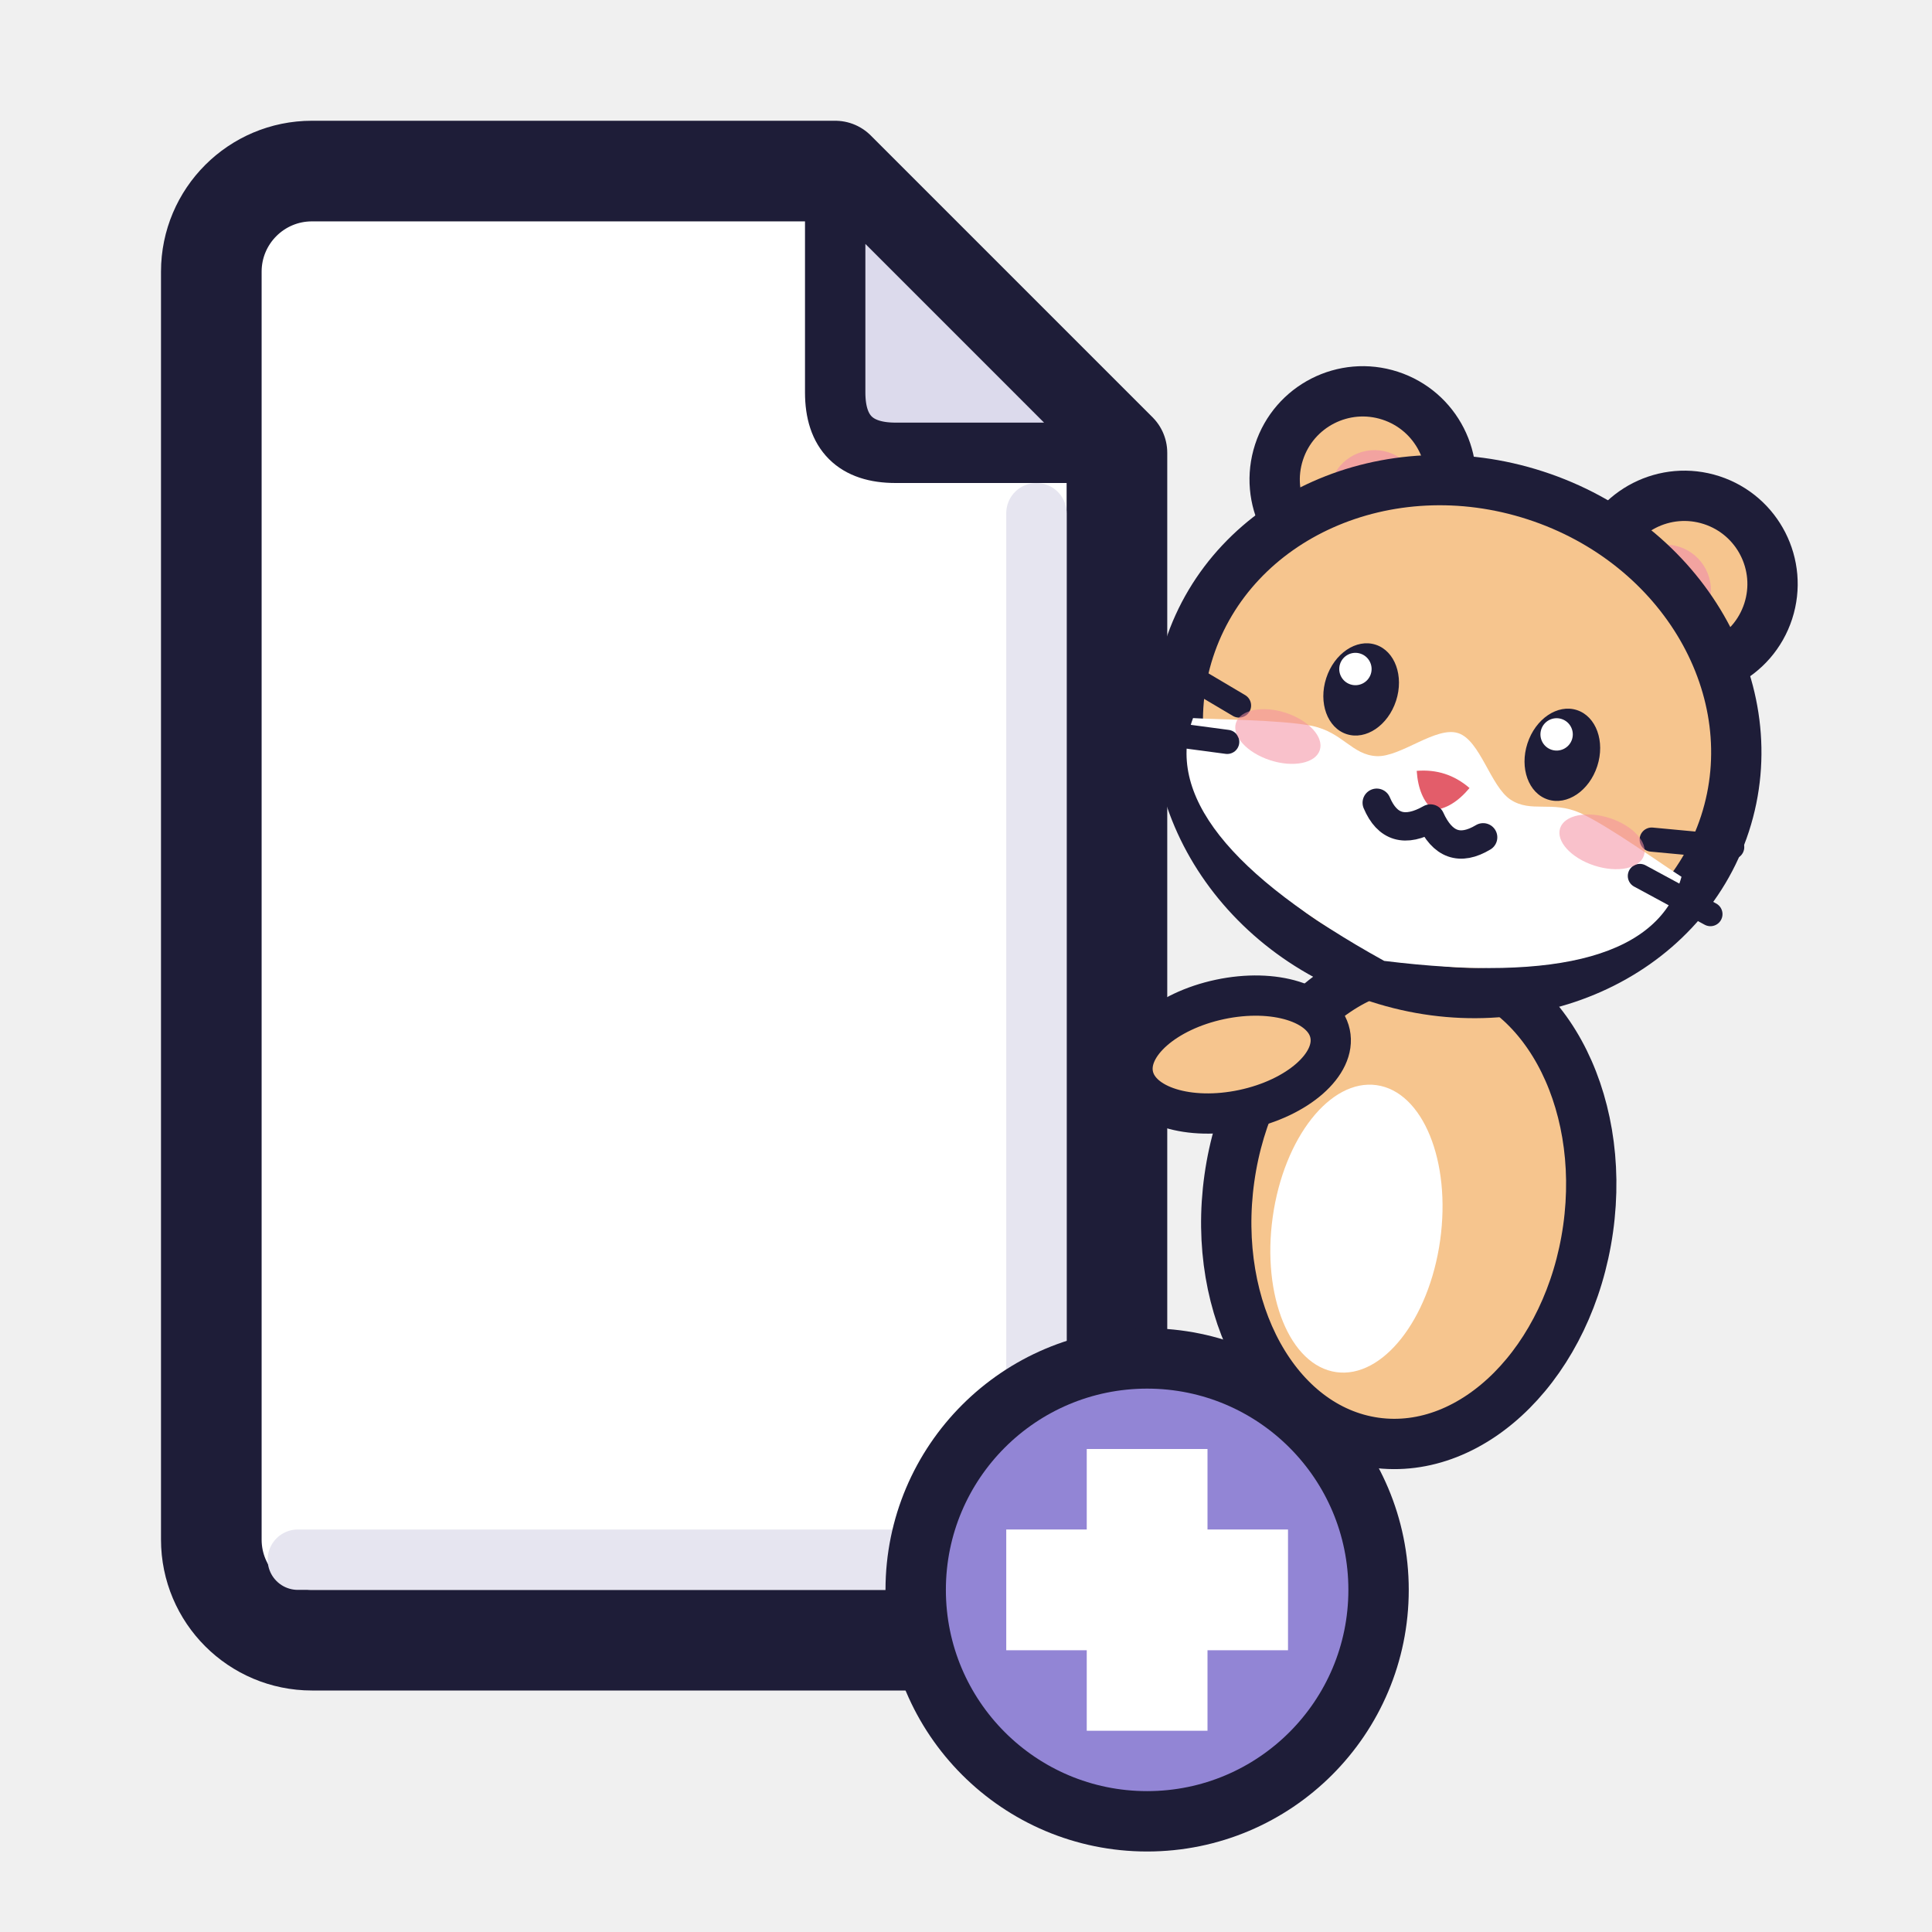
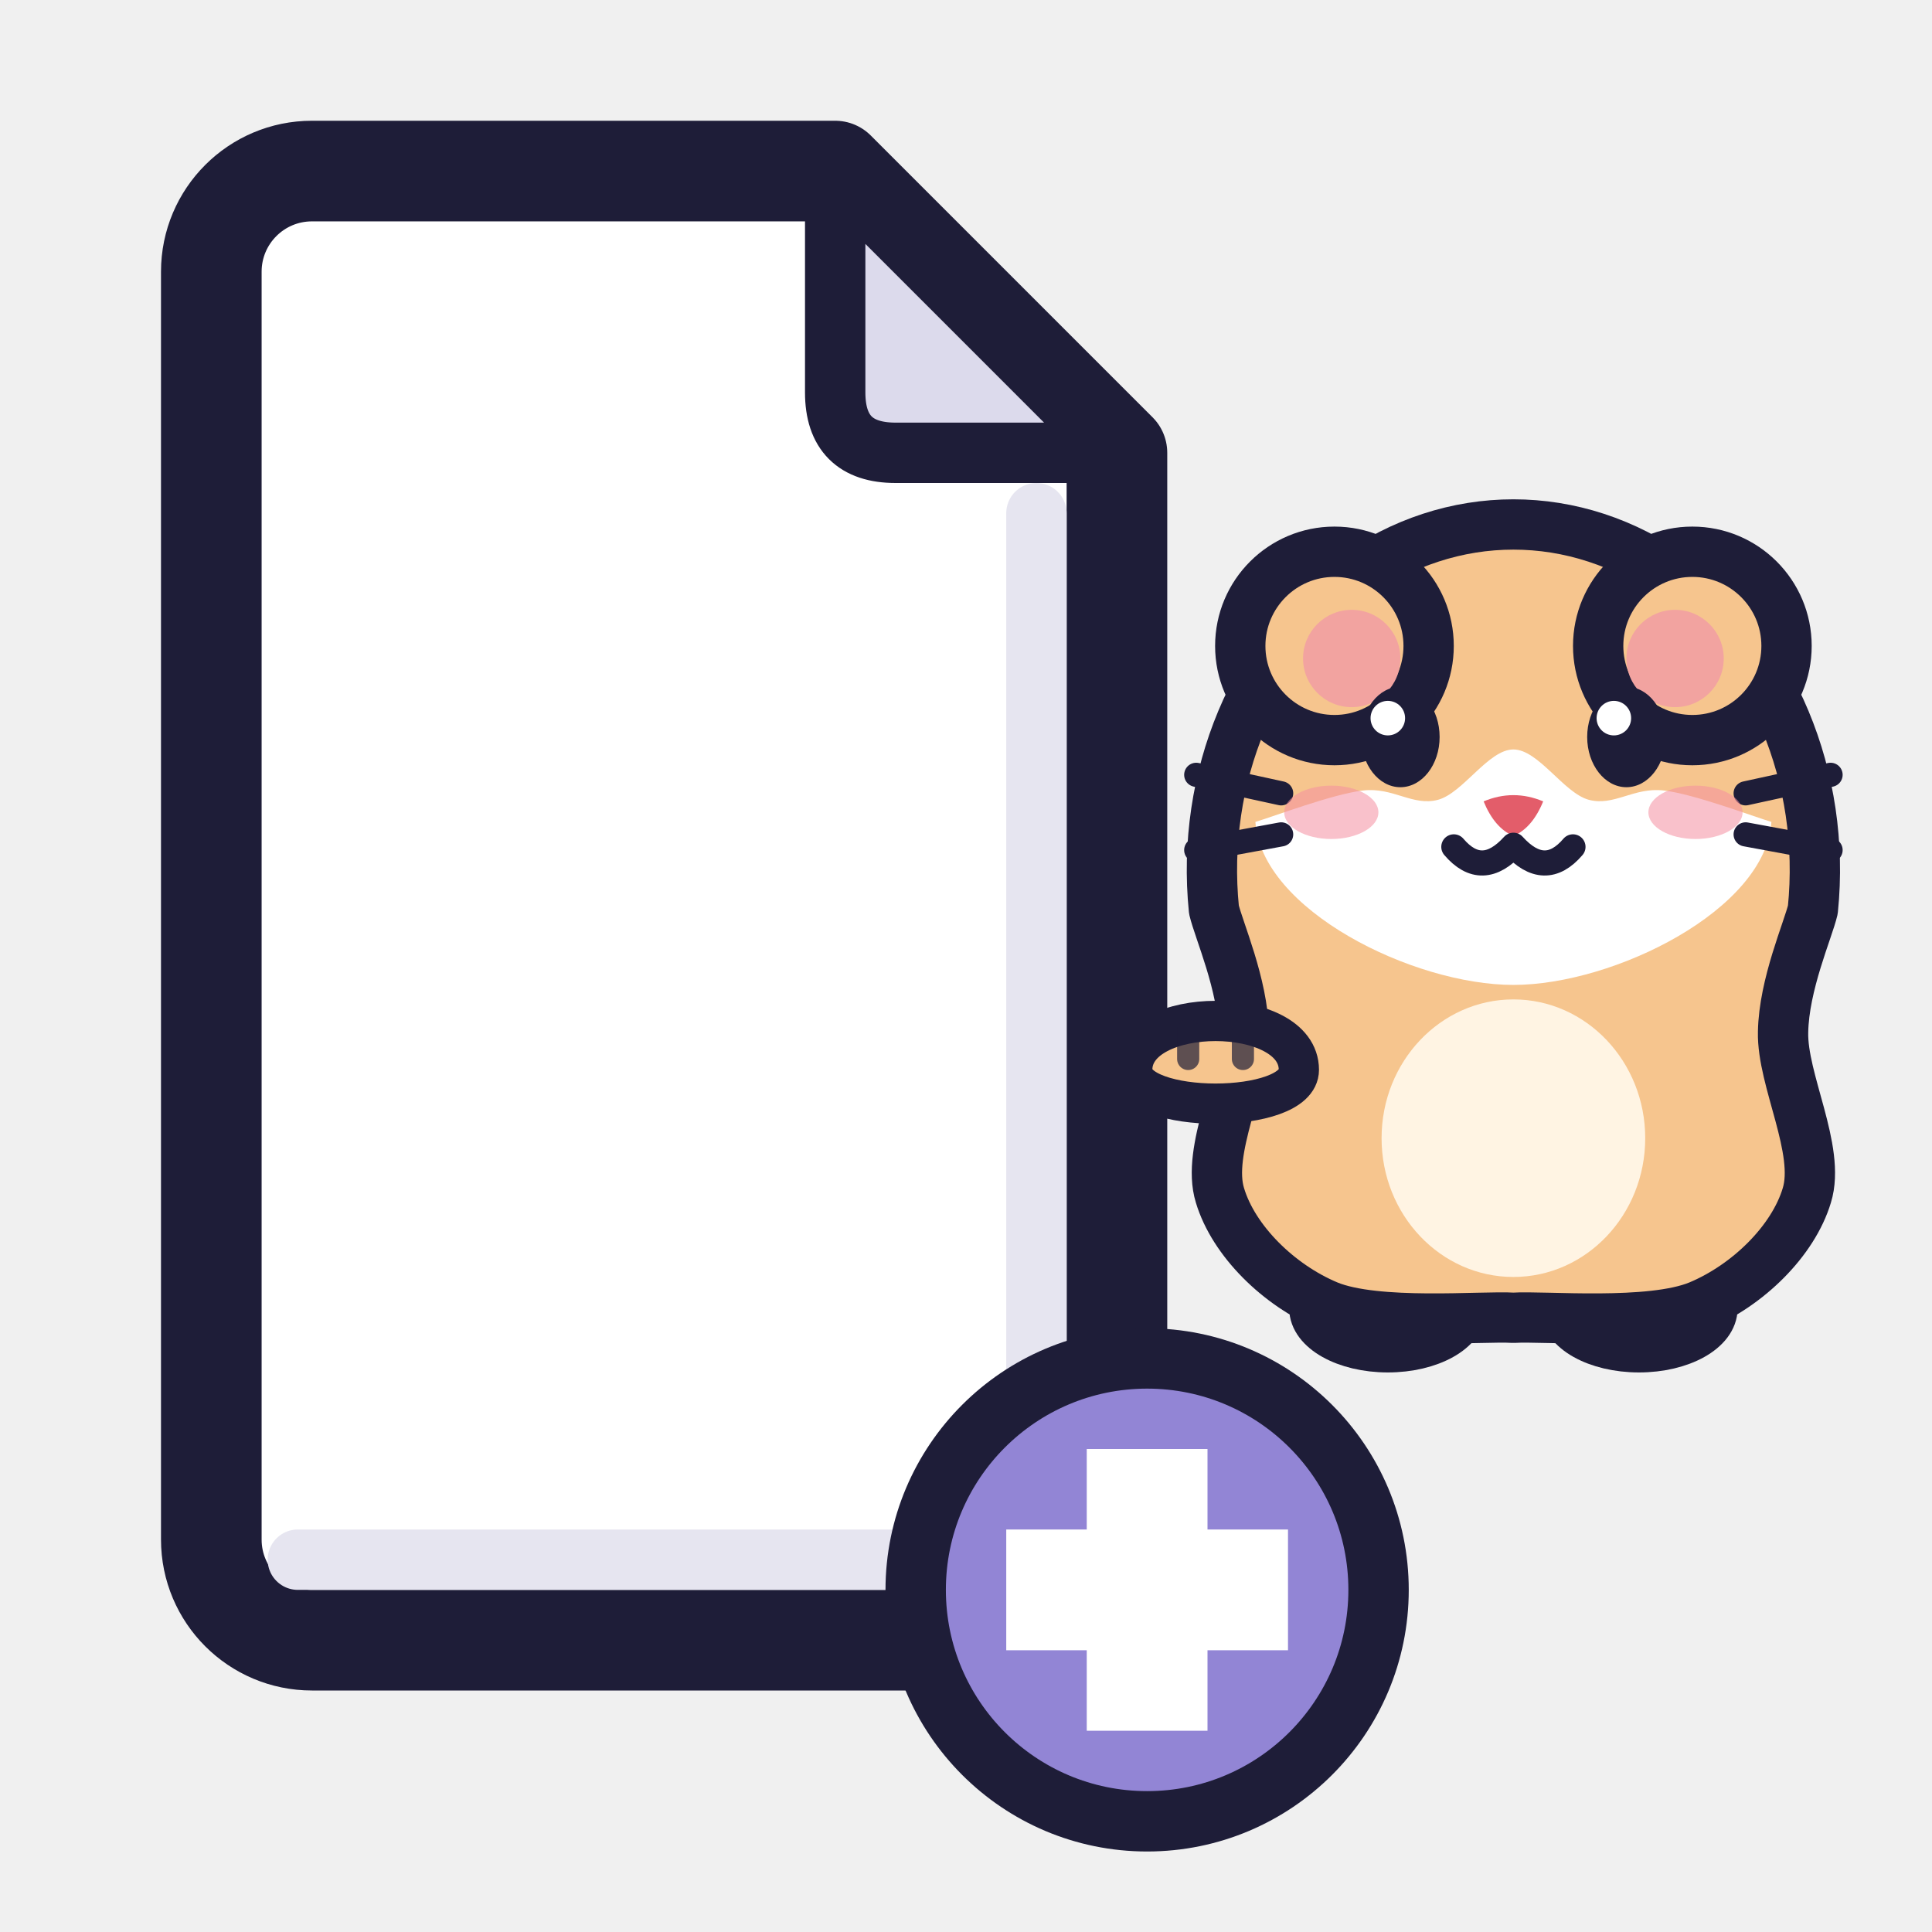
<svg xmlns="http://www.w3.org/2000/svg" width="48" height="48" viewBox="0 0 48 48">
  <g id="hamster">
-     <ellipse id="hm_body" cx="35" cy="29.9" rx="4.5" ry="6" fill="#F6C58E" stroke="#1E1D38" stroke-width="1.25" transform="rotate(8 35 29.9)" />
-     <ellipse id="hm_belly" cx="33.8" cy="30.7" rx="2.1" ry="3.6" fill="#FFFFFF" transform="rotate(8 35 29.9)" />
-     <circle id="hm_ear0" cx="32" cy="12.949" r="2.19" fill="#F6C58E" stroke="#1E1D38" stroke-width="1.25" transform="rotate(18 36.2 18.3)" />
-     <circle id="hm_ear0_in" cx="32.401" cy="13.241" r="1.131" fill="#F2A3A0" transform="rotate(18 36.2 18.3)" />
-     <circle id="hm_ear1" cx="40.4" cy="12.949" r="2.19" fill="#F6C58E" stroke="#1E1D38" stroke-width="1.25" transform="rotate(18 36.2 18.3)" />
-     <circle id="hm_ear1_in" cx="39.999" cy="13.241" r="1.131" fill="#F2A3A0" transform="rotate(18 36.2 18.3)" />
-     <ellipse id="hm_head" cx="36.2" cy="18.3" rx="7" ry="6.3" fill="#F6C58E" stroke="#1E1D38" stroke-width="1.25" transform="rotate(18 36.2 18.3)" />
-     <path id="hm_muzzle" d="M29.82 19.89C30.3 19.77 31.92 19.25 32.7 19.16C33.47 19.08 33.86 19.54 34.45 19.38C35.03 19.22 35.62 18.21 36.2 18.21C36.78 18.21 37.37 19.22 37.95 19.38C38.54 19.54 38.93 19.08 39.7 19.16C40.48 19.25 42.1 19.77 42.58 19.89Q42.71 22.9 36.2 24.16Q29.69 22.9 29.82 19.89Z" fill="#FFFFFF" transform="rotate(18 36.2 18.3)" />
-     <ellipse id="hm_eye0" cx="33.572" cy="17.922" rx="0.912" ry="1.168" fill="#1E1D38" transform="rotate(18 36.2 18.3)" />
-     <circle id="hm_eye0_hl" cx="33.28" cy="17.484" r="0.402" fill="#FFFFFF" transform="rotate(18 36.2 18.3)" />
-     <ellipse id="hm_eye1" cx="38.828" cy="17.922" rx="0.912" ry="1.168" fill="#1E1D38" transform="rotate(18 36.2 18.3)" />
-     <circle id="hm_eye1_hl" cx="38.536" cy="17.484" r="0.402" fill="#FFFFFF" transform="rotate(18 36.2 18.3)" />
-     <path id="hm_nose" d="M35.51 19.42Q36.2 19.13 36.89 19.42Q36.64 20.04 36.2 20.22Q35.76 20.04 35.51 19.42Z" fill="#E35D6A" transform="rotate(18 36.2 18.3)" />
-     <path id="hm_mouth" d="M34.81 20.48Q35.47 21.24 36.2 20.44Q36.93 21.24 37.59 20.48" fill="none" stroke="#1E1D38" stroke-width="0.704" stroke-linecap="round" stroke-linejoin="round" transform="rotate(18 36.2 18.3)" />
-     <path id="hm_whisker_l0" d="M30.81 19.24L28.85 18.8" fill="none" stroke="#1E1D38" stroke-width="0.6" stroke-linecap="round" transform="rotate(18 36.2 18.3)" />
-     <path id="hm_whisker_r0" d="M41.59 19.24L43.55 18.8" fill="none" stroke="#1E1D38" stroke-width="0.6" stroke-linecap="round" transform="rotate(18 36.2 18.3)" />
-     <path id="hm_whisker_l1" d="M30.81 20.19L28.85 20.55" fill="none" stroke="#1E1D38" stroke-width="0.6" stroke-linecap="round" transform="rotate(18 36.2 18.3)" />
-     <path id="hm_whisker_r1" d="M41.59 20.19L43.55 20.55" fill="none" stroke="#1E1D38" stroke-width="0.6" stroke-linecap="round" transform="rotate(18 36.2 18.3)" />
-     <ellipse id="hm_blush0" cx="31.966" cy="19.674" rx="1.095" ry="0.62" fill="#F48FA0" fill-opacity="0.55" transform="rotate(18 36.2 18.3)" />
-     <ellipse id="hm_blush1" cx="40.434" cy="19.674" rx="1.095" ry="0.62" fill="#F48FA0" fill-opacity="0.55" transform="rotate(18 36.2 18.3)" />
+     <ellipse id="hb_foot0" cx="34.48" cy="32.506" rx="1.95" ry="1.092" fill="#F6C58E" stroke="#1E1D38" stroke-width="1" />
+     <ellipse id="hb_foot1" cx="40.72" cy="32.506" rx="1.95" ry="1.092" fill="#F6C58E" stroke="#1E1D38" stroke-width="1" />
+     <path id="hb_body" d="M30.16 22.6A7.49 8.58 0 1 1 45.04 22.6C44.92 23.11 44.32 24.46 44.3 25.64C44.27 26.83 45.24 28.57 44.89 29.7C44.55 30.83 43.43 31.93 42.21 32.44C41 32.94 38.37 32.69 37.6 32.74C36.83 32.69 34.2 32.94 32.99 32.44C31.77 31.93 30.65 30.83 30.31 29.7C29.96 28.57 30.93 26.83 30.9 25.64C30.88 24.46 30.28 23.11 30.16 22.6Z" fill="#F6C58E" stroke="#1E1D38" stroke-width="1.25" stroke-linejoin="round" />
+     <ellipse id="hb_belly" cx="37.6" cy="28.278" rx="3.275" ry="3.448" fill="#FFF4E3" />
+     <circle id="hb_ear0" cx="33.154" cy="16.048" r="2.34" fill="#F6C58E" stroke="#1E1D38" stroke-width="1.25" />
+     <circle id="hb_ear0_in" cx="33.583" cy="16.36" r="1.209" fill="#F2A3A0" />
+     <circle id="hb_ear1" cx="42.046" cy="16.048" r="2.34" fill="#F6C58E" stroke="#1E1D38" stroke-width="1.25" />
+     <circle id="hb_ear1_in" cx="41.617" cy="16.36" r="1.209" fill="#F2A3A0" />
+     <path id="hb_muzzle" d="M31.19 20.42C31.63 20.29 33.1 19.73 33.86 19.64C34.61 19.55 35.1 20.04 35.73 19.87C36.35 19.7 36.98 18.62 37.6 18.62C38.22 18.62 38.85 19.7 39.47 19.87C40.1 20.04 40.59 19.55 41.34 19.64C42.1 19.73 43.57 20.29 44.01 20.42C43.87 22.6 40.1 24.47 37.6 24.47C35.1 24.47 31.33 22.6 31.19 20.42Z" fill="#FFFFFF" />
+     <ellipse id="hb_eye0" cx="34.792" cy="18.31" rx="0.975" ry="1.248" fill="#1E1D38" />
+     <circle id="hb_eye0_hl" cx="34.48" cy="17.842" r="0.429" fill="#FFFFFF" />
+     <ellipse id="hb_eye1" cx="40.408" cy="18.31" rx="0.975" ry="1.248" fill="#1E1D38" />
+     <circle id="hb_eye1_hl" cx="40.096" cy="17.842" r="0.429" fill="#FFFFFF" />
+     <path id="hb_nose" d="M36.86 19.91Q37.6 19.6 38.34 19.91Q38.07 20.57 37.6 20.77Q37.13 20.57 36.86 19.91Z" fill="#E35D6A" />
+     <path id="hb_mouth" d="M36.12 21.04Q36.82 21.86 37.6 21Q38.38 21.86 39.08 21.04" fill="none" stroke="#1E1D38" stroke-width="0.624" stroke-linecap="round" stroke-linejoin="round" />
+     <path id="hb_whisker_l0" d="M31.83 19.71L29.72 19.25" fill="none" stroke="#1E1D38" stroke-width="0.6" stroke-linecap="round" />
+     <path id="hb_whisker_r0" d="M43.37 19.71L45.48 19.25" fill="none" stroke="#1E1D38" stroke-width="0.6" stroke-linecap="round" />
+     <path id="hb_whisker_l1" d="M31.83 20.73L29.72 21.12" fill="none" stroke="#1E1D38" stroke-width="0.6" stroke-linecap="round" />
+     <path id="hb_whisker_r1" d="M43.37 20.73L45.48 21.12" fill="none" stroke="#1E1D38" stroke-width="0.6" stroke-linecap="round" />
+     <ellipse id="hb_blush0" cx="33.076" cy="20.182" rx="1.17" ry="0.663" fill="#F48FA0" fill-opacity="0.55" />
+     <ellipse id="hb_blush1" cx="42.124" cy="20.182" rx="1.17" ry="0.663" fill="#F48FA0" fill-opacity="0.55" />
  </g>
  <g id="object">
    <path id="sheet" d="M7.75 4.25H20.75L27.75 11.25V38.25A2.5 2.5 0 0 1 25.25 40.75H7.75A2.5 2.5 0 0 1 5.25 38.25V6.75A2.5 2.5 0 0 1 7.75 4.25Z" fill="#FFFFFF" stroke="#1E1D38" stroke-width="2.5" stroke-linejoin="round" />
    <path id="flap" d="M20.75 4.25V9.75Q20.75 11.25 22.25 11.25H27.75Z" fill="#DCDAEC" stroke="#1E1D38" stroke-width="1.5" stroke-linejoin="round" />
  </g>
  <g id="object_fx">
    <path id="sheet_shade" d="M25.75 12.75V37.6Q25.75 38.75 24.6 38.75H7.4" fill="none" stroke="#E6E5F0" stroke-width="1.5" stroke-linecap="round" />
  </g>
  <g id="front">
-     <ellipse id="hm_paw" cx="30.6" cy="26.2" rx="2.5" ry="1.4" fill="#F6C58E" stroke="#1E1D38" stroke-width="1" transform="rotate(-12 30.6 26.2)" />
+     <path id="hb_paw_pads" d="M28.13 26.58C28.13 24.96 32.27 24.96 32.27 26.58C32.27 27.7 28.13 27.7 28.13 26.58Z" fill="#F6C58E" stroke="#1E1D38" stroke-width="1" stroke-linejoin="round" />
+     <path id="hb_paw_toes" d="M29.52 25.59V26.31M30.88 25.59V26.31" fill="none" stroke="#1E1D38" stroke-width="0.55" stroke-opacity="0.7" stroke-linecap="round" />
  </g>
  <g id="badge">
    <circle id="badge_disc" cx="28.5" cy="39.5" r="5.75" fill="#9285D5" stroke="#1E1D38" stroke-width="1.5" />
    <path id="badge_plus" d="M27 36L30 36L30 38L32 38L32 41L30 41L30 43L27 43L27 41L25 41L25 38L27 38Z" fill="#FFFFFF" />
  </g>
</svg>
